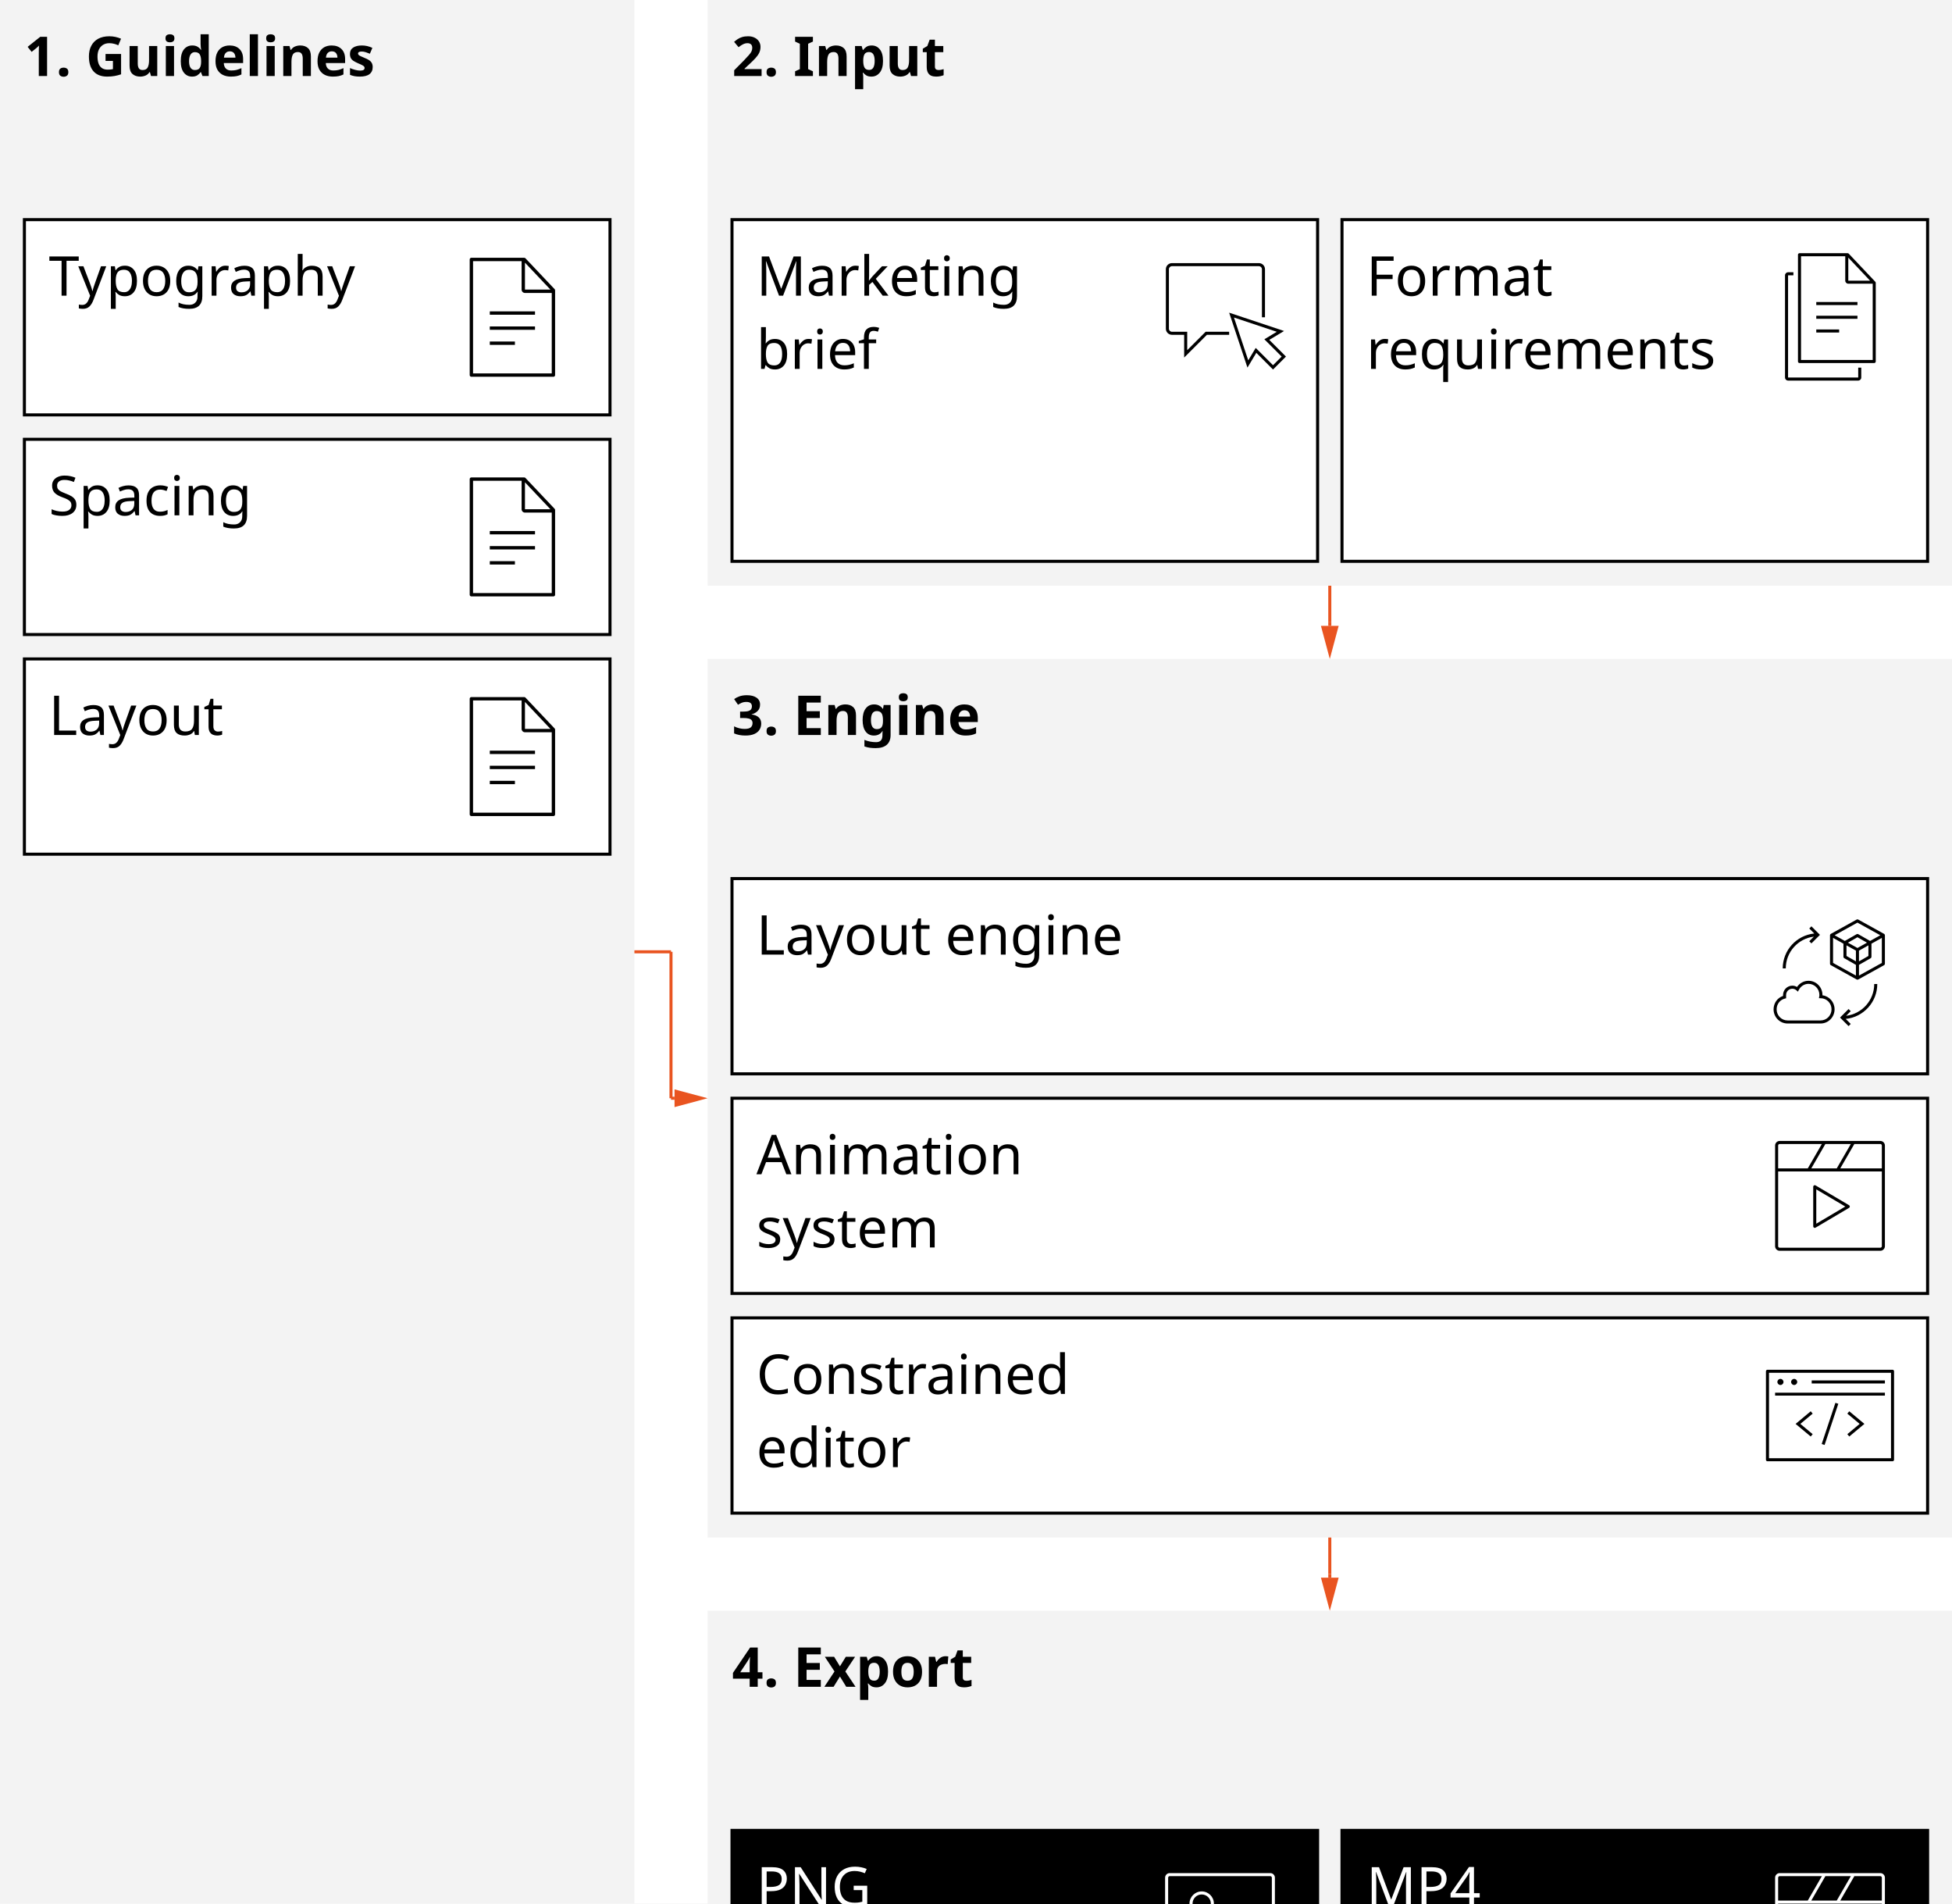
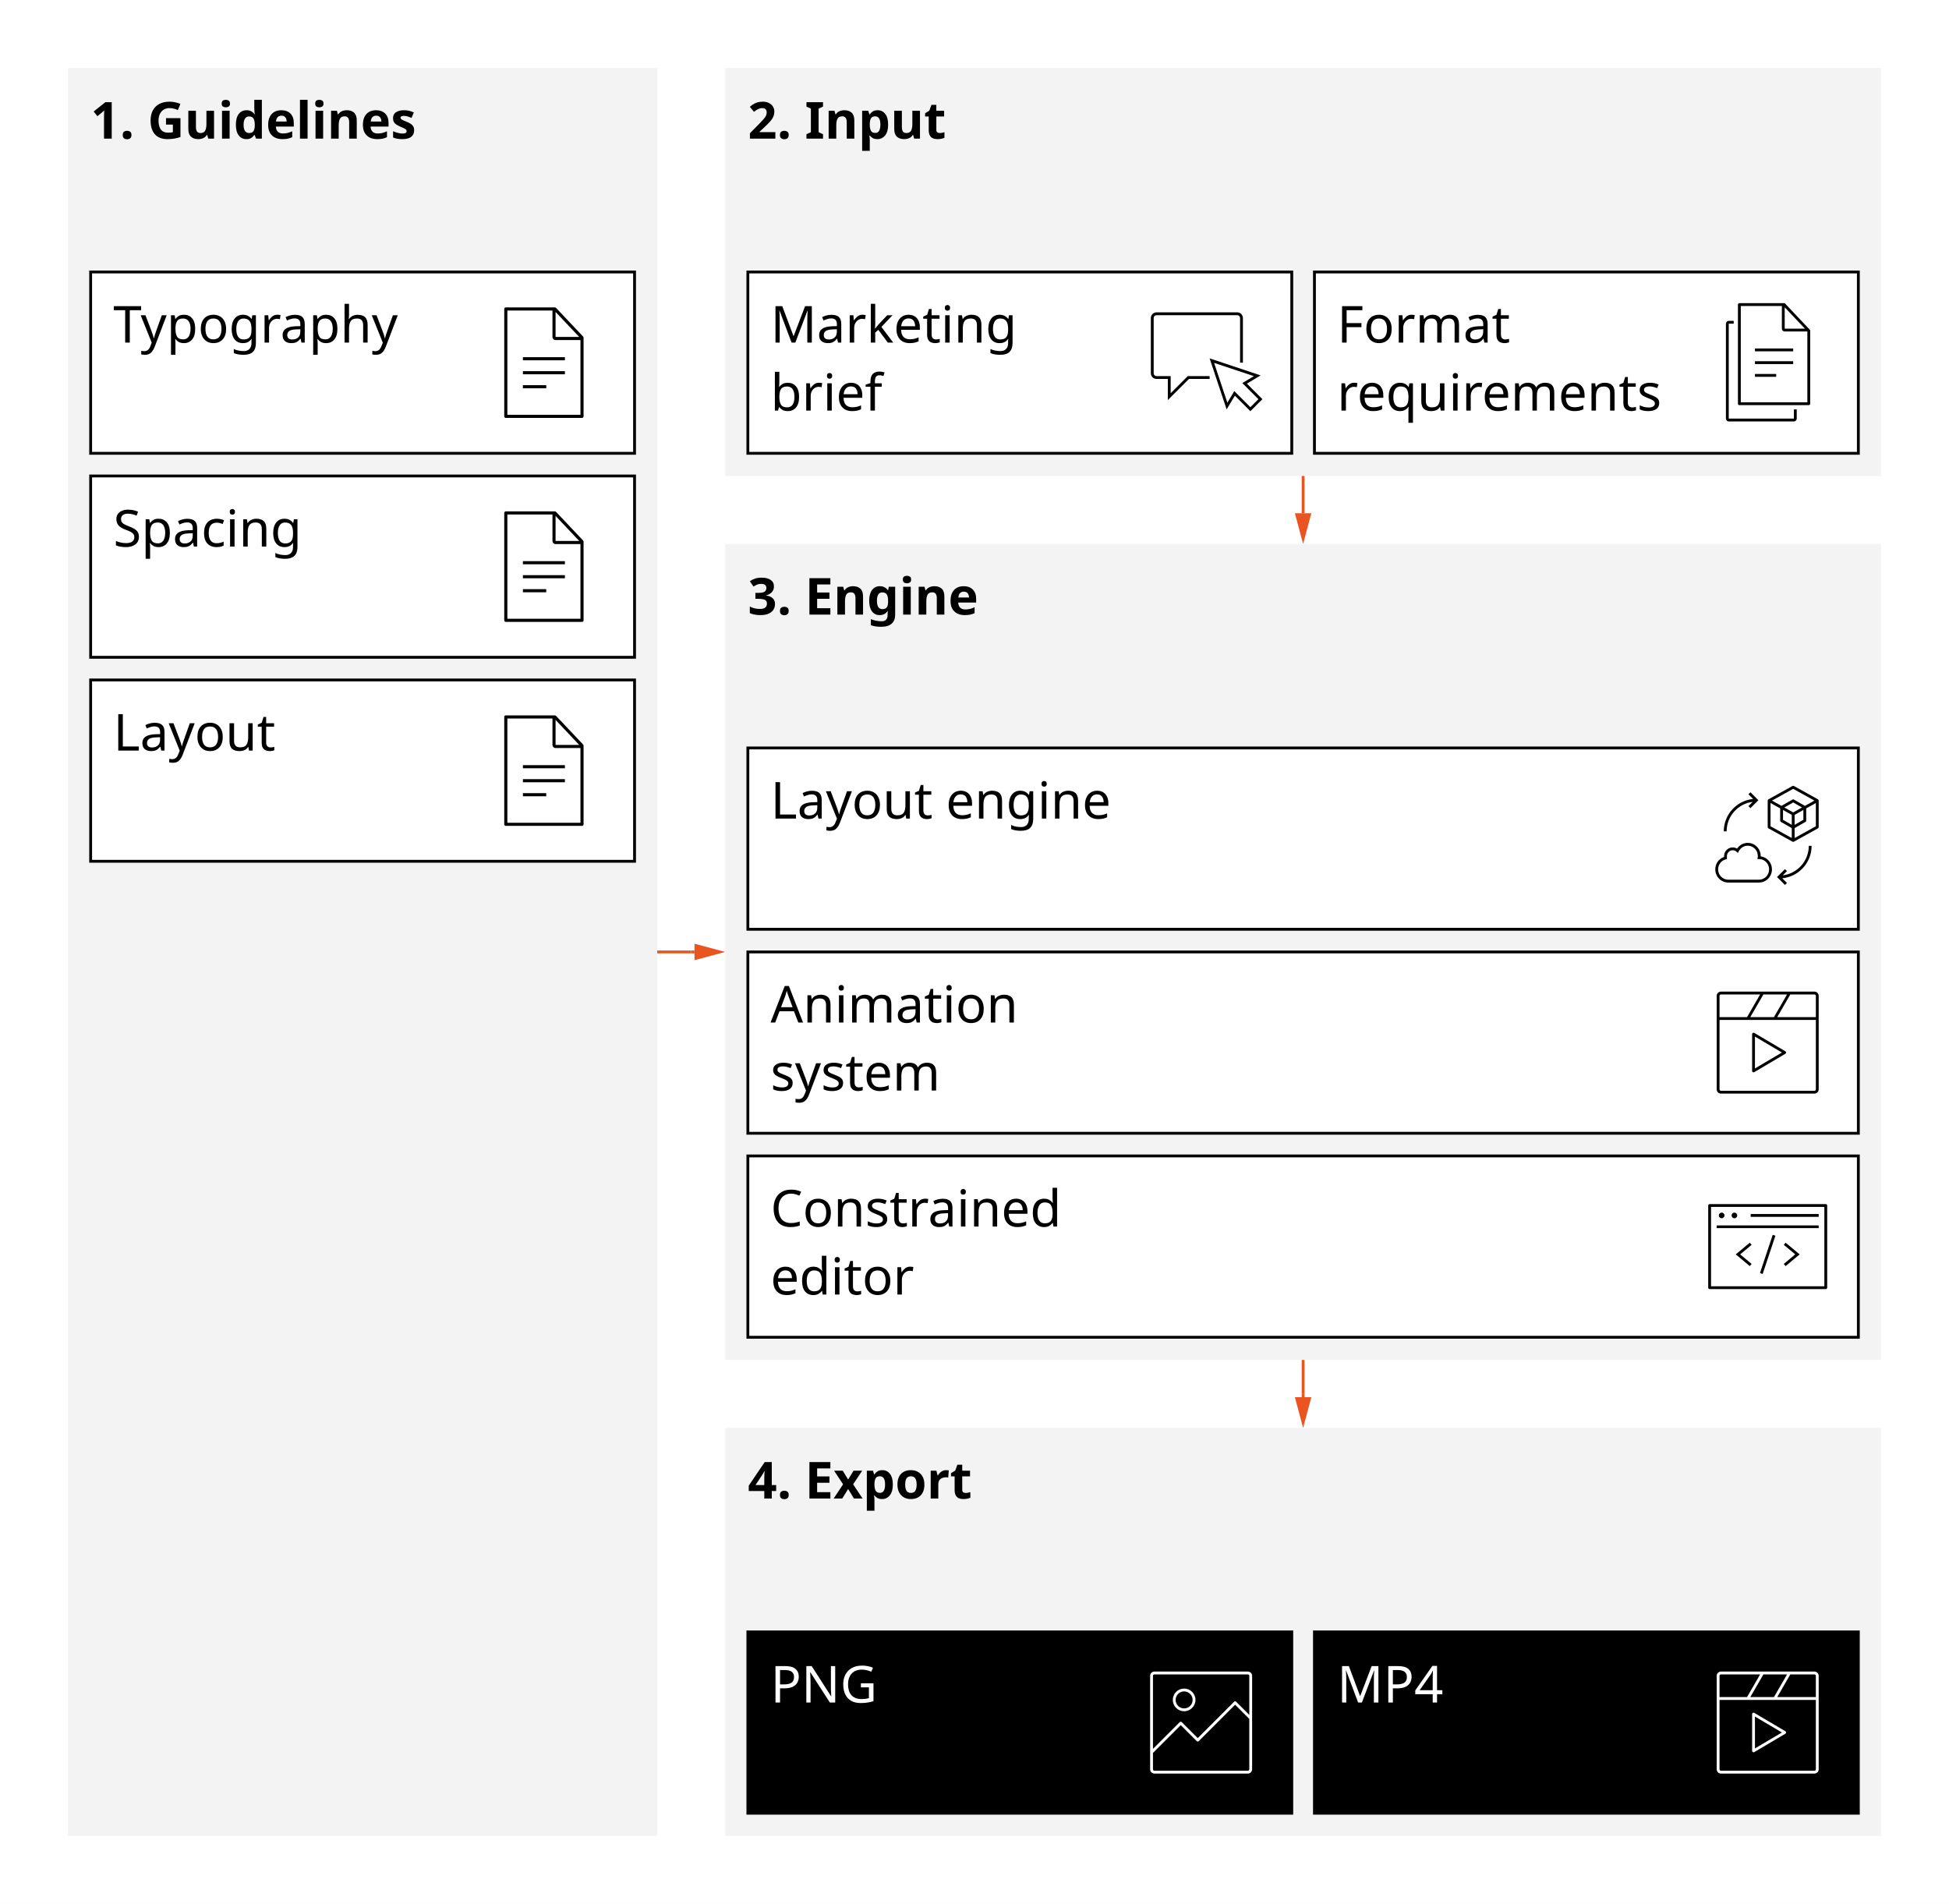
- <svg xmlns="http://www.w3.org/2000/svg" width="640" height="624" viewBox="0 0 640 624" xml:space="preserve">
-   <rect width="640" height="624" fill="#FFFFFF" />
+ <svg xmlns="http://www.w3.org/2000/svg" width="688" height="672" viewBox="0 0 688 672" xml:space="preserve">
+   <rect width="688" height="672" fill="#FFFFFF" />
  <g data-component-id="guidelines">
-     <rect x="0" y="0" width="208" height="624" fill="#F3F3F3" stroke="none" stroke-width="1" stroke-miterlimit="10" />
+     <rect x="24" y="24" width="208" height="624" fill="#F3F3F3" stroke="none" stroke-width="1" stroke-miterlimit="10" />
    <text font-family="Ubuntu Sans">
-       <tspan x="8" y="24.92" font-size="18" font-weight="700" fill="#000000">1. Guidelines</tspan>
+       <tspan x="32" y="48.92" font-size="18" font-weight="700" fill="#000000">1. Guidelines</tspan>
    </text>
  </g>
  <g data-component-id="typo">
-     <rect x="8" y="72" width="192" height="64" fill="#FFFFFF" stroke="#000000" stroke-width="1" stroke-miterlimit="10" />
+     <rect x="32" y="96" width="192" height="64" fill="#FFFFFF" stroke="#000000" stroke-width="1" stroke-miterlimit="10" />
    <text font-family="Ubuntu Sans">
-       <tspan x="16" y="96.92" font-size="18" font-weight="400" fill="#000000">Typography</tspan>
+       <tspan x="40" y="120.92" font-size="18" font-weight="400" fill="#000000">Typography</tspan>
    </text>
-     <g class="dg-icon" transform="translate(144 80)">
+     <g class="dg-icon" transform="translate(168 104)">
      <path d="M24.823 33.049H16.588V31.951H24.823V33.049Z" fill="#000000" />
      <path d="M31.411 28.107H16.588V27.01H31.411V28.107Z" fill="#000000" />
      <path d="M31.411 23.166H16.588V22.068H31.411V23.166Z" fill="#000000" />
      <path fill-rule="evenodd" clip-rule="evenodd" d="M27.881 4.5C28.032 4.5 28.177 4.562 28.28 4.672L37.85 14.795C37.946 14.897 38 15.032 38 15.172V42.951L37.989 43.062C37.945 43.276 37.776 43.445 37.562 43.489L37.451 43.5H10.549C10.284 43.5 10.062 43.312 10.011 43.062L10 42.951V5.049C10 4.746 10.246 4.5 10.549 4.5H27.881ZM11.098 42.402H36.902V16.029H28.117C27.511 16.029 27.02 15.537 27.02 14.931V5.598H11.098V42.402ZM28.117 14.931H36.467L28.117 6.098V14.931Z" fill="#000000" />
    </g>
  </g>
  <g data-component-id="spacing_guide">
-     <rect x="8" y="144" width="192" height="64" fill="#FFFFFF" stroke="#000000" stroke-width="1" stroke-miterlimit="10" />
+     <rect x="32" y="168" width="192" height="64" fill="#FFFFFF" stroke="#000000" stroke-width="1" stroke-miterlimit="10" />
    <text font-family="Ubuntu Sans">
-       <tspan x="16" y="168.92" font-size="18" font-weight="400" fill="#000000">Spacing</tspan>
+       <tspan x="40" y="192.92" font-size="18" font-weight="400" fill="#000000">Spacing</tspan>
    </text>
-     <g class="dg-icon" transform="translate(144 152)">
+     <g class="dg-icon" transform="translate(168 176)">
      <path d="M24.823 33.049H16.588V31.951H24.823V33.049Z" fill="#000000" />
      <path d="M31.411 28.107H16.588V27.01H31.411V28.107Z" fill="#000000" />
      <path d="M31.411 23.166H16.588V22.068H31.411V23.166Z" fill="#000000" />
      <path fill-rule="evenodd" clip-rule="evenodd" d="M27.881 4.5C28.032 4.5 28.177 4.562 28.28 4.672L37.85 14.795C37.946 14.897 38 15.032 38 15.172V42.951L37.989 43.062C37.945 43.276 37.776 43.445 37.562 43.489L37.451 43.5H10.549C10.284 43.5 10.062 43.312 10.011 43.062L10 42.951V5.049C10 4.746 10.246 4.5 10.549 4.5H27.881ZM11.098 42.402H36.902V16.029H28.117C27.511 16.029 27.02 15.537 27.02 14.931V5.598H11.098V42.402ZM28.117 14.931H36.467L28.117 6.098V14.931Z" fill="#000000" />
    </g>
  </g>
  <g data-component-id="layout_guide">
-     <rect x="8" y="216" width="192" height="64" fill="#FFFFFF" stroke="#000000" stroke-width="1" stroke-miterlimit="10" />
+     <rect x="32" y="240" width="192" height="64" fill="#FFFFFF" stroke="#000000" stroke-width="1" stroke-miterlimit="10" />
    <text font-family="Ubuntu Sans">
-       <tspan x="16" y="240.92" font-size="18" font-weight="400" fill="#000000">Layout</tspan>
+       <tspan x="40" y="264.92" font-size="18" font-weight="400" fill="#000000">Layout</tspan>
    </text>
-     <g class="dg-icon" transform="translate(144 224)">
+     <g class="dg-icon" transform="translate(168 248)">
      <path d="M24.823 33.049H16.588V31.951H24.823V33.049Z" fill="#000000" />
      <path d="M31.411 28.107H16.588V27.01H31.411V28.107Z" fill="#000000" />
      <path d="M31.411 23.166H16.588V22.068H31.411V23.166Z" fill="#000000" />
      <path fill-rule="evenodd" clip-rule="evenodd" d="M27.881 4.5C28.032 4.5 28.177 4.562 28.28 4.672L37.85 14.795C37.946 14.897 38 15.032 38 15.172V42.951L37.989 43.062C37.945 43.276 37.776 43.445 37.562 43.489L37.451 43.5H10.549C10.284 43.5 10.062 43.312 10.011 43.062L10 42.951V5.049C10 4.746 10.246 4.5 10.549 4.5H27.881ZM11.098 42.402H36.902V16.029H28.117C27.511 16.029 27.02 15.537 27.02 14.931V5.598H11.098V42.402ZM28.117 14.931H36.467L28.117 6.098V14.931Z" fill="#000000" />
    </g>
  </g>
  <g data-component-id="input_panel">
-     <rect x="232" y="0" width="408" height="192" fill="#F3F3F3" stroke="none" stroke-width="1" stroke-miterlimit="10" />
+     <rect x="256" y="24" width="408" height="144" fill="#F3F3F3" stroke="none" stroke-width="1" stroke-miterlimit="10" />
    <text font-family="Ubuntu Sans">
-       <tspan x="240" y="24.92" font-size="18" font-weight="700" fill="#000000">2. Input</tspan>
+       <tspan x="264" y="48.92" font-size="18" font-weight="700" fill="#000000">2. Input</tspan>
    </text>
  </g>
  <g data-component-id="brief">
-     <rect x="240" y="72" width="192" height="112" fill="#FFFFFF" stroke="#000000" stroke-width="1" stroke-miterlimit="10" />
+     <rect x="264" y="96" width="192" height="64" fill="#FFFFFF" stroke="#000000" stroke-width="1" stroke-miterlimit="10" />
    <text font-family="Ubuntu Sans">
-       <tspan x="248" y="96.92" font-size="18" font-weight="400" fill="#000000">Marketing</tspan>
-       <tspan x="248" y="120.92" font-size="18" font-weight="400" fill="#000000">brief</tspan>
+       <tspan x="272" y="120.92" font-size="18" font-weight="400" fill="#000000">Marketing</tspan>
+       <tspan x="272" y="144.92" font-size="18" font-weight="400" fill="#000000">brief</tspan>
    </text>
-     <g class="dg-icon" transform="translate(376 80)">
+     <g class="dg-icon" transform="translate(400 104)">
      <path fill-rule="evenodd" clip-rule="evenodd" d="M45 28.5L40.155 31.41L45.63 36.885L41.385 41.13L35.91 35.655L33 40.5L27 22.5L45 28.5ZM33.261 38.122L35.712 34.043L41.385 39.716L44.216 36.885L38.543 31.212L42.622 28.761L28.58 24.08L33.261 38.122Z" fill="#000000" />
      <path d="M36.954 6.261C37.963 6.363 38.75 7.214 38.75 8.25V24H37.75V8.25C37.75 7.732 37.357 7.306 36.852 7.255L36.75 7.25H8.25C7.698 7.25 7.25 7.698 7.25 8.25V27.75C7.25 28.302 7.698 28.75 8.25 28.75H13.25V34.793L19.293 28.75H27V29.75H19.707L12.25 37.207V29.75H8.25C7.145 29.75 6.25 28.855 6.25 27.75V8.25C6.25 7.145 7.145 6.25 8.25 6.25H36.75L36.954 6.261Z" fill="#000000" />
    </g>
  </g>
  <g data-component-id="formats">
-     <rect x="440" y="72" width="192" height="112" fill="#FFFFFF" stroke="#000000" stroke-width="1" stroke-miterlimit="10" />
+     <rect x="464" y="96" width="192" height="64" fill="#FFFFFF" stroke="#000000" stroke-width="1" stroke-miterlimit="10" />
    <text font-family="Ubuntu Sans">
-       <tspan x="448" y="96.92" font-size="18" font-weight="400" fill="#000000">Format</tspan>
-       <tspan x="448" y="120.92" font-size="18" font-weight="400" fill="#000000">requirements</tspan>
+       <tspan x="472" y="120.92" font-size="18" font-weight="400" fill="#000000">Format</tspan>
+       <tspan x="472" y="144.92" font-size="18" font-weight="400" fill="#000000">requirements</tspan>
    </text>
-     <g class="dg-icon" transform="translate(576 80)">
+     <g class="dg-icon" transform="translate(600 104)">
      <path d="M27 29H19.5V28H27V29Z" fill="#000000" />
      <path d="M33 24.5H19.5V23.5H33V24.5Z" fill="#000000" />
      <path d="M33 20H19.5V19H33V20Z" fill="#000000" />
      <path d="M12 10.25H10.25V43.75H33.25V40.5H34.25V43.75C34.25 44.302 33.802 44.75 33.25 44.75H10.25C9.698 44.75 9.25 44.302 9.25 43.75V10.25C9.25 9.698 9.698 9.25 10.25 9.25H12V10.25Z" fill="#000000" />
      <path fill-rule="evenodd" clip-rule="evenodd" d="M29.784 3C29.922 3 30.054 3.056 30.148 3.156L38.863 12.376C38.951 12.469 39 12.592 39 12.72V38.5C39 38.776 38.776 39 38.5 39H14C13.724 39 13.5 38.776 13.5 38.5V3.5C13.5 3.258 13.671 3.056 13.899 3.01L14 3H29.784ZM14.5 38H38V13H30C29.448 13 29 12.552 29 12V4H14.5V38ZM30 12H37.133L30 4.456V12Z" fill="#000000" />
    </g>
  </g>
  <g data-component-id="engine">
-     <rect x="232" y="216" width="408" height="288" fill="#F3F3F3" stroke="none" stroke-width="1" stroke-miterlimit="10" />
+     <rect x="256" y="192" width="408" height="288" fill="#F3F3F3" stroke="none" stroke-width="1" stroke-miterlimit="10" />
    <text font-family="Ubuntu Sans">
-       <tspan x="240" y="240.92" font-size="18" font-weight="700" fill="#000000">3. Engine</tspan>
+       <tspan x="264" y="216.92" font-size="18" font-weight="700" fill="#000000">3. Engine</tspan>
    </text>
  </g>
  <g data-component-id="layout_engine">
-     <rect x="240" y="288" width="392" height="64" fill="#FFFFFF" stroke="#000000" stroke-width="1" stroke-miterlimit="10" />
+     <rect x="264" y="264" width="392" height="64" fill="#FFFFFF" stroke="#000000" stroke-width="1" stroke-miterlimit="10" />
    <text font-family="Ubuntu Sans">
-       <tspan x="248" y="312.92" font-size="18" font-weight="400" fill="#000000">Layout engine</tspan>
+       <tspan x="272" y="288.92" font-size="18" font-weight="400" fill="#000000">Layout engine</tspan>
    </text>
-     <g class="dg-icon" transform="translate(576 296)">
+     <g class="dg-icon" transform="translate(600 272)">
      <path d="M39.5 26.556C39.5 32.519 34.961 37.421 29.149 37.998L30.798 39.647L30.091 40.353L27.293 37.556L30.091 34.758L30.798 35.465L29.288 36.974C34.479 36.338 38.5 31.918 38.5 26.556H39.5Z" fill="#000000" />
      <path d="M20.707 10.444L17.909 13.242L17.202 12.535L18.711 11.025C13.52 11.661 9.5 16.082 9.5 21.444H8.5C8.5 15.481 13.039 10.578 18.85 10.001L17.202 8.354L17.909 7.646L20.707 10.444Z" fill="#000000" />
      <path fill-rule="evenodd" clip-rule="evenodd" d="M32.758 5.423C32.908 5.34 33.092 5.34 33.242 5.423L41.742 10.128C41.901 10.216 42 10.383 42 10.565V19.938C42 20.119 41.901 20.287 41.742 20.375L33.242 25.079C33.092 25.163 32.908 25.163 32.758 25.079L24.258 20.375C24.099 20.287 24 20.119 24 19.938V10.565C24 10.383 24.099 10.216 24.258 10.128L32.758 5.423ZM25 19.643L32.5 23.793V20.284L28.659 18.09C28.504 18.001 28.407 17.835 28.407 17.656V13.332L25 11.433V19.643ZM37.592 13.333V17.656C37.592 17.836 37.495 18.001 37.34 18.09L33.5 20.284V23.793L41 19.643V11.433L37.592 13.333ZM29.407 17.365L32.5 19.133V15.615L29.407 13.89V17.365ZM33.5 15.615V19.132L36.592 17.365V13.891L33.5 15.615ZM31.199 12.254L29.877 13.007L32.999 14.748L36.12 13.008L32.999 11.225L31.199 12.254ZM25.513 10.574L28.857 12.44L32.752 10.215C32.906 10.127 33.094 10.127 33.248 10.215L37.14 12.44L40.486 10.574L33 6.432L25.513 10.574Z" fill="#000000" />
      <path fill-rule="evenodd" clip-rule="evenodd" d="M16.941 25.5C19.491 25.5 21.526 27.589 21.526 30.143C21.526 30.18 21.523 30.218 21.521 30.255C23.778 30.552 25.5 32.491 25.5 34.857C25.5 37.411 23.465 39.5 20.915 39.5H10.085C7.535 39.5 5.5 37.411 5.5 34.857C5.5 32.859 6.734 31.078 8.606 30.463V30.172C8.606 28.47 9.975 27.1 11.652 27.1C12.197 27.1 12.72 27.25 13.183 27.529C14.026 26.285 15.428 25.5 16.941 25.5ZM16.941 26.5C15.627 26.5 14.394 27.273 13.776 28.484L13.48 29.064L12.997 28.629C12.61 28.28 12.14 28.1 11.652 28.1C10.532 28.1 9.606 29.017 9.606 30.172V31.239L9.219 31.329C7.612 31.702 6.5 33.161 6.5 34.857C6.5 36.874 8.102 38.5 10.085 38.5H20.915C22.898 38.5 24.5 36.874 24.5 34.857C24.5 32.839 22.923 31.239 20.964 31.214L20.371 31.207L20.479 30.623L20.48 30.622C20.48 30.622 20.48 30.618 20.48 30.615C20.482 30.608 20.483 30.597 20.485 30.583C20.49 30.555 20.497 30.514 20.503 30.466C20.516 30.366 20.526 30.247 20.526 30.143C20.526 28.126 18.924 26.5 16.941 26.5Z" fill="#000000" />
    </g>
  </g>
  <g data-component-id="anim_system">
-     <rect x="240" y="360" width="392" height="64" fill="#FFFFFF" stroke="#000000" stroke-width="1" stroke-miterlimit="10" />
+     <rect x="264" y="336" width="392" height="64" fill="#FFFFFF" stroke="#000000" stroke-width="1" stroke-miterlimit="10" />
    <text font-family="Ubuntu Sans">
-       <tspan x="248" y="384.92" font-size="18" font-weight="400" fill="#000000">Animation</tspan>
-       <tspan x="248" y="408.92" font-size="18" font-weight="400" fill="#000000">system</tspan>
+       <tspan x="272" y="360.92" font-size="18" font-weight="400" fill="#000000">Animation</tspan>
+       <tspan x="272" y="384.92" font-size="18" font-weight="400" fill="#000000">system</tspan>
    </text>
-     <g class="dg-icon" transform="translate(576 368)">
+     <g class="dg-icon" transform="translate(600 344)">
      <path fill-rule="evenodd" clip-rule="evenodd" d="M40.653 6.008C41.41 6.085 42 6.723 42 7.5V40.5L41.992 40.653C41.92 41.359 41.359 41.92 40.653 41.992L40.5 42H7.5C6.723 42 6.085 41.41 6.008 40.653L6 40.5V7.5C6 6.672 6.672 6 7.5 6H40.5L40.653 6.008ZM7 40.5C7 40.776 7.224 41 7.5 41H40.5C40.776 41 41 40.776 41 40.5V16H7V40.5ZM7.5 7C7.224 7 7 7.224 7 7.5V15H16.712L21.33 7H7.5ZM27.365 15H41V7.5C41 7.224 40.776 7 40.5 7H31.984L27.365 15ZM17.865 15H26.212L30.83 7H22.484L17.865 15Z" fill="#000000" />
      <path fill-rule="evenodd" clip-rule="evenodd" d="M18.752 20.565C18.908 20.476 19.099 20.478 19.254 20.569L30.254 27.069C30.406 27.159 30.5 27.323 30.5 27.5C30.5 27.677 30.406 27.841 30.254 27.93L19.254 34.431C19.099 34.522 18.908 34.523 18.752 34.434C18.596 34.345 18.5 34.179 18.5 34V21C18.5 20.82 18.596 20.654 18.752 20.565ZM19.5 33.123L29.017 27.5L19.5 21.876V33.123Z" fill="#000000" />
    </g>
  </g>
  <g data-component-id="editor_box">
-     <rect x="240" y="432" width="392" height="64" fill="#FFFFFF" stroke="#000000" stroke-width="1" stroke-miterlimit="10" />
+     <rect x="264" y="408" width="392" height="64" fill="#FFFFFF" stroke="#000000" stroke-width="1" stroke-miterlimit="10" />
    <text font-family="Ubuntu Sans">
-       <tspan x="248" y="456.92" font-size="18" font-weight="400" fill="#000000">Constrained</tspan>
-       <tspan x="248" y="480.92" font-size="18" font-weight="400" fill="#000000">editor</tspan>
+       <tspan x="272" y="432.92" font-size="18" font-weight="400" fill="#000000">Constrained</tspan>
+       <tspan x="272" y="456.92" font-size="18" font-weight="400" fill="#000000">editor</tspan>
    </text>
-     <g class="dg-icon" transform="translate(576 440)">
+     <g class="dg-icon" transform="translate(600 416)">
      <path d="M42 17.475H6V16.525H42V17.475Z" fill="#000000" />
      <path d="M42 13.5H18V12.5H42V13.5Z" fill="#000000" />
      <path fill-rule="evenodd" clip-rule="evenodd" d="M44.601 9.01C44.829 9.056 45 9.258 45 9.5V38.5C45 38.742 44.829 38.944 44.601 38.99L44.5 39H3.5C3.258 39 3.056 38.829 3.01 38.601L3 38.5V9.5C3 9.224 3.224 9 3.5 9H44.5L44.601 9.01ZM4 38H44V10H4V38Z" fill="#000000" />
      <path d="M7.75 12C8.302 12 8.75 12.448 8.75 13C8.75 13.552 8.302 14 7.75 14C7.198 14 6.75 13.552 6.75 13C6.75 12.448 7.198 12 7.75 12Z" fill="#000000" />
      <path d="M12.25 12C12.802 12 13.25 12.448 13.25 13C13.25 13.552 12.802 14 12.25 14C11.698 14 11.25 13.552 11.25 13C11.25 12.448 11.698 12 12.25 12Z" fill="#000000" />
      <path d="M26.725 20.158L22.225 33.658L21.275 33.342L25.775 19.842L26.725 20.158Z" fill="#000000" />
      <path d="M18.32 23.384L14.28 26.75L18.32 30.116L17.68 30.884L12.719 26.75L17.68 22.616L18.32 23.384Z" fill="#000000" />
      <path d="M35.281 26.75L30.32 30.884L29.68 30.116L33.72 26.75L29.68 23.384L30.32 22.616L35.281 26.75Z" fill="#000000" />
    </g>
  </g>
  <g data-component-id="export_panel">
-     <rect x="232" y="528" width="408" height="192" fill="#F3F3F3" stroke="none" stroke-width="1" stroke-miterlimit="10" />
+     <rect x="256" y="504" width="408" height="144" fill="#F3F3F3" stroke="none" stroke-width="1" stroke-miterlimit="10" />
    <text font-family="Ubuntu Sans">
-       <tspan x="240" y="552.92" font-size="18" font-weight="700" fill="#000000">4. Export</tspan>
+       <tspan x="264" y="528.92" font-size="18" font-weight="700" fill="#000000">4. Export</tspan>
    </text>
  </g>
  <g data-component-id="output_png">
-     <rect x="240" y="600" width="192" height="112" fill="#000000" stroke="#000000" stroke-width="1" stroke-miterlimit="10" />
+     <rect x="264" y="576" width="192" height="64" fill="#000000" stroke="#000000" stroke-width="1" stroke-miterlimit="10" />
    <text font-family="Ubuntu Sans">
-       <tspan x="248" y="624.92" font-size="18" font-weight="400" fill="#FFFFFF">PNG</tspan>
+       <tspan x="272" y="600.92" font-size="18" font-weight="400" fill="#FFFFFF">PNG</tspan>
    </text>
-     <g class="dg-icon" transform="translate(376 608)">
+     <g class="dg-icon" transform="translate(400 584)">
      <path fill-rule="evenodd" clip-rule="evenodd" d="M40.653 6.008C41.41 6.085 42 6.723 42 7.5V40.5L41.992 40.653C41.92 41.359 41.359 41.92 40.653 41.992L40.5 42H7.5C6.723 42 6.085 41.41 6.008 40.653L6 40.5V7.5C6 6.672 6.672 6 7.5 6H40.5L40.653 6.008ZM23.153 30.554C22.958 30.749 22.642 30.749 22.446 30.554L16.8 24.907L7 34.707V40.5C7 40.776 7.224 41 7.5 41H40.5C40.776 41 41 40.776 41 40.5V22.707L36 17.707L23.153 30.554ZM7.5 7C7.224 7 7 7.224 7 7.5V33.293L16.446 23.847L16.524 23.782C16.718 23.654 16.982 23.676 17.153 23.847L22.8 29.493L35.647 16.646L35.725 16.582C35.919 16.454 36.183 16.476 36.353 16.646L41 21.293V7.5C41 7.224 40.776 7 40.5 7H7.5Z" fill="#FFFFFF" />
      <path fill-rule="evenodd" clip-rule="evenodd" d="M18 12C20.209 12 22 13.791 22 16C22 18.209 20.209 20 18 20C15.791 20 14 18.209 14 16C14 13.791 15.791 12 18 12ZM18 13C16.343 13 15 14.343 15 16C15 17.657 16.343 19 18 19C19.657 19 21 17.657 21 16C21 14.343 19.657 13 18 13Z" fill="#FFFFFF" />
    </g>
  </g>
  <g data-component-id="output_mp4">
-     <rect x="440" y="600" width="192" height="112" fill="#000000" stroke="#000000" stroke-width="1" stroke-miterlimit="10" />
+     <rect x="464" y="576" width="192" height="64" fill="#000000" stroke="#000000" stroke-width="1" stroke-miterlimit="10" />
    <text font-family="Ubuntu Sans">
-       <tspan x="448" y="624.92" font-size="18" font-weight="400" fill="#FFFFFF">MP4</tspan>
+       <tspan x="472" y="600.92" font-size="18" font-weight="400" fill="#FFFFFF">MP4</tspan>
    </text>
-     <g class="dg-icon" transform="translate(576 608)">
+     <g class="dg-icon" transform="translate(600 584)">
      <path fill-rule="evenodd" clip-rule="evenodd" d="M40.653 6.008C41.41 6.085 42 6.723 42 7.5V40.5L41.992 40.653C41.92 41.359 41.359 41.92 40.653 41.992L40.5 42H7.5C6.723 42 6.085 41.41 6.008 40.653L6 40.5V7.5C6 6.672 6.672 6 7.5 6H40.5L40.653 6.008ZM7 40.5C7 40.776 7.224 41 7.5 41H40.5C40.776 41 41 40.776 41 40.5V16H7V40.5ZM7.5 7C7.224 7 7 7.224 7 7.5V15H16.712L21.33 7H7.5ZM27.365 15H41V7.5C41 7.224 40.776 7 40.5 7H31.984L27.365 15ZM17.865 15H26.212L30.83 7H22.484L17.865 15Z" fill="#FFFFFF" />
      <path fill-rule="evenodd" clip-rule="evenodd" d="M18.752 20.565C18.908 20.476 19.099 20.478 19.254 20.569L30.254 27.069C30.406 27.159 30.5 27.323 30.5 27.5C30.5 27.677 30.406 27.841 30.254 27.93L19.254 34.431C19.099 34.522 18.908 34.523 18.752 34.434C18.596 34.345 18.5 34.179 18.5 34V21C18.5 20.82 18.596 20.654 18.752 20.565ZM19.5 33.123L29.017 27.5L19.5 21.876V33.123Z" fill="#FFFFFF" />
    </g>
  </g>
  <g data-component-id="input_panel.bottom-&gt;engine.top">
-     <line x1="436" y1="192" x2="436" y2="204" fill="none" stroke="#E95420" stroke-width="1" stroke-miterlimit="10" />
-     <line x1="436" y1="204" x2="436" y2="204" fill="none" stroke="#E95420" stroke-width="1" stroke-miterlimit="10" />
-     <line x1="436" y1="204" x2="436" y2="205.159" fill="none" stroke="#E95420" stroke-width="1" stroke-miterlimit="10" />
-     <polygon points="433.095,205.159 436,216 438.905,205.159" fill="#E95420" />
+     <line x1="460" y1="168" x2="460" y2="180" fill="none" stroke="#E95420" stroke-width="1" stroke-miterlimit="10" />
+     <line x1="460" y1="180" x2="460" y2="180" fill="none" stroke="#E95420" stroke-width="1" stroke-miterlimit="10" />
+     <line x1="460" y1="180" x2="460" y2="181.159" fill="none" stroke="#E95420" stroke-width="1" stroke-miterlimit="10" />
+     <polygon points="457.095,181.159 460,192 462.905,181.159" fill="#E95420" />
  </g>
  <g data-component-id="guidelines.right-&gt;engine.left">
-     <line x1="208" y1="312" x2="220" y2="312" fill="none" stroke="#E95420" stroke-width="1" stroke-miterlimit="10" />
-     <line x1="220" y1="312" x2="220" y2="360" fill="none" stroke="#E95420" stroke-width="1" stroke-miterlimit="10" />
-     <line x1="220" y1="360" x2="221.159" y2="360" fill="none" stroke="#E95420" stroke-width="1" stroke-miterlimit="10" />
-     <polygon points="221.159,357.095 232,360 221.159,362.905" fill="#E95420" />
+     <line x1="232" y1="336" x2="244" y2="336" fill="none" stroke="#E95420" stroke-width="1" stroke-miterlimit="10" />
+     <line x1="244" y1="336" x2="244" y2="336" fill="none" stroke="#E95420" stroke-width="1" stroke-miterlimit="10" />
+     <line x1="244" y1="336" x2="245.159" y2="336" fill="none" stroke="#E95420" stroke-width="1" stroke-miterlimit="10" />
+     <polygon points="245.159,333.095 256,336 245.159,338.905" fill="#E95420" />
  </g>
  <g data-component-id="engine.bottom-&gt;export_panel.top">
-     <line x1="436" y1="504" x2="436" y2="516" fill="none" stroke="#E95420" stroke-width="1" stroke-miterlimit="10" />
-     <line x1="436" y1="516" x2="436" y2="516" fill="none" stroke="#E95420" stroke-width="1" stroke-miterlimit="10" />
-     <line x1="436" y1="516" x2="436" y2="517.159" fill="none" stroke="#E95420" stroke-width="1" stroke-miterlimit="10" />
-     <polygon points="433.095,517.159 436,528 438.905,517.159" fill="#E95420" />
+     <line x1="460" y1="480" x2="460" y2="492" fill="none" stroke="#E95420" stroke-width="1" stroke-miterlimit="10" />
+     <line x1="460" y1="492" x2="460" y2="492" fill="none" stroke="#E95420" stroke-width="1" stroke-miterlimit="10" />
+     <line x1="460" y1="492" x2="460" y2="493.159" fill="none" stroke="#E95420" stroke-width="1" stroke-miterlimit="10" />
+     <polygon points="457.095,493.159 460,504 462.905,493.159" fill="#E95420" />
  </g>
</svg>
